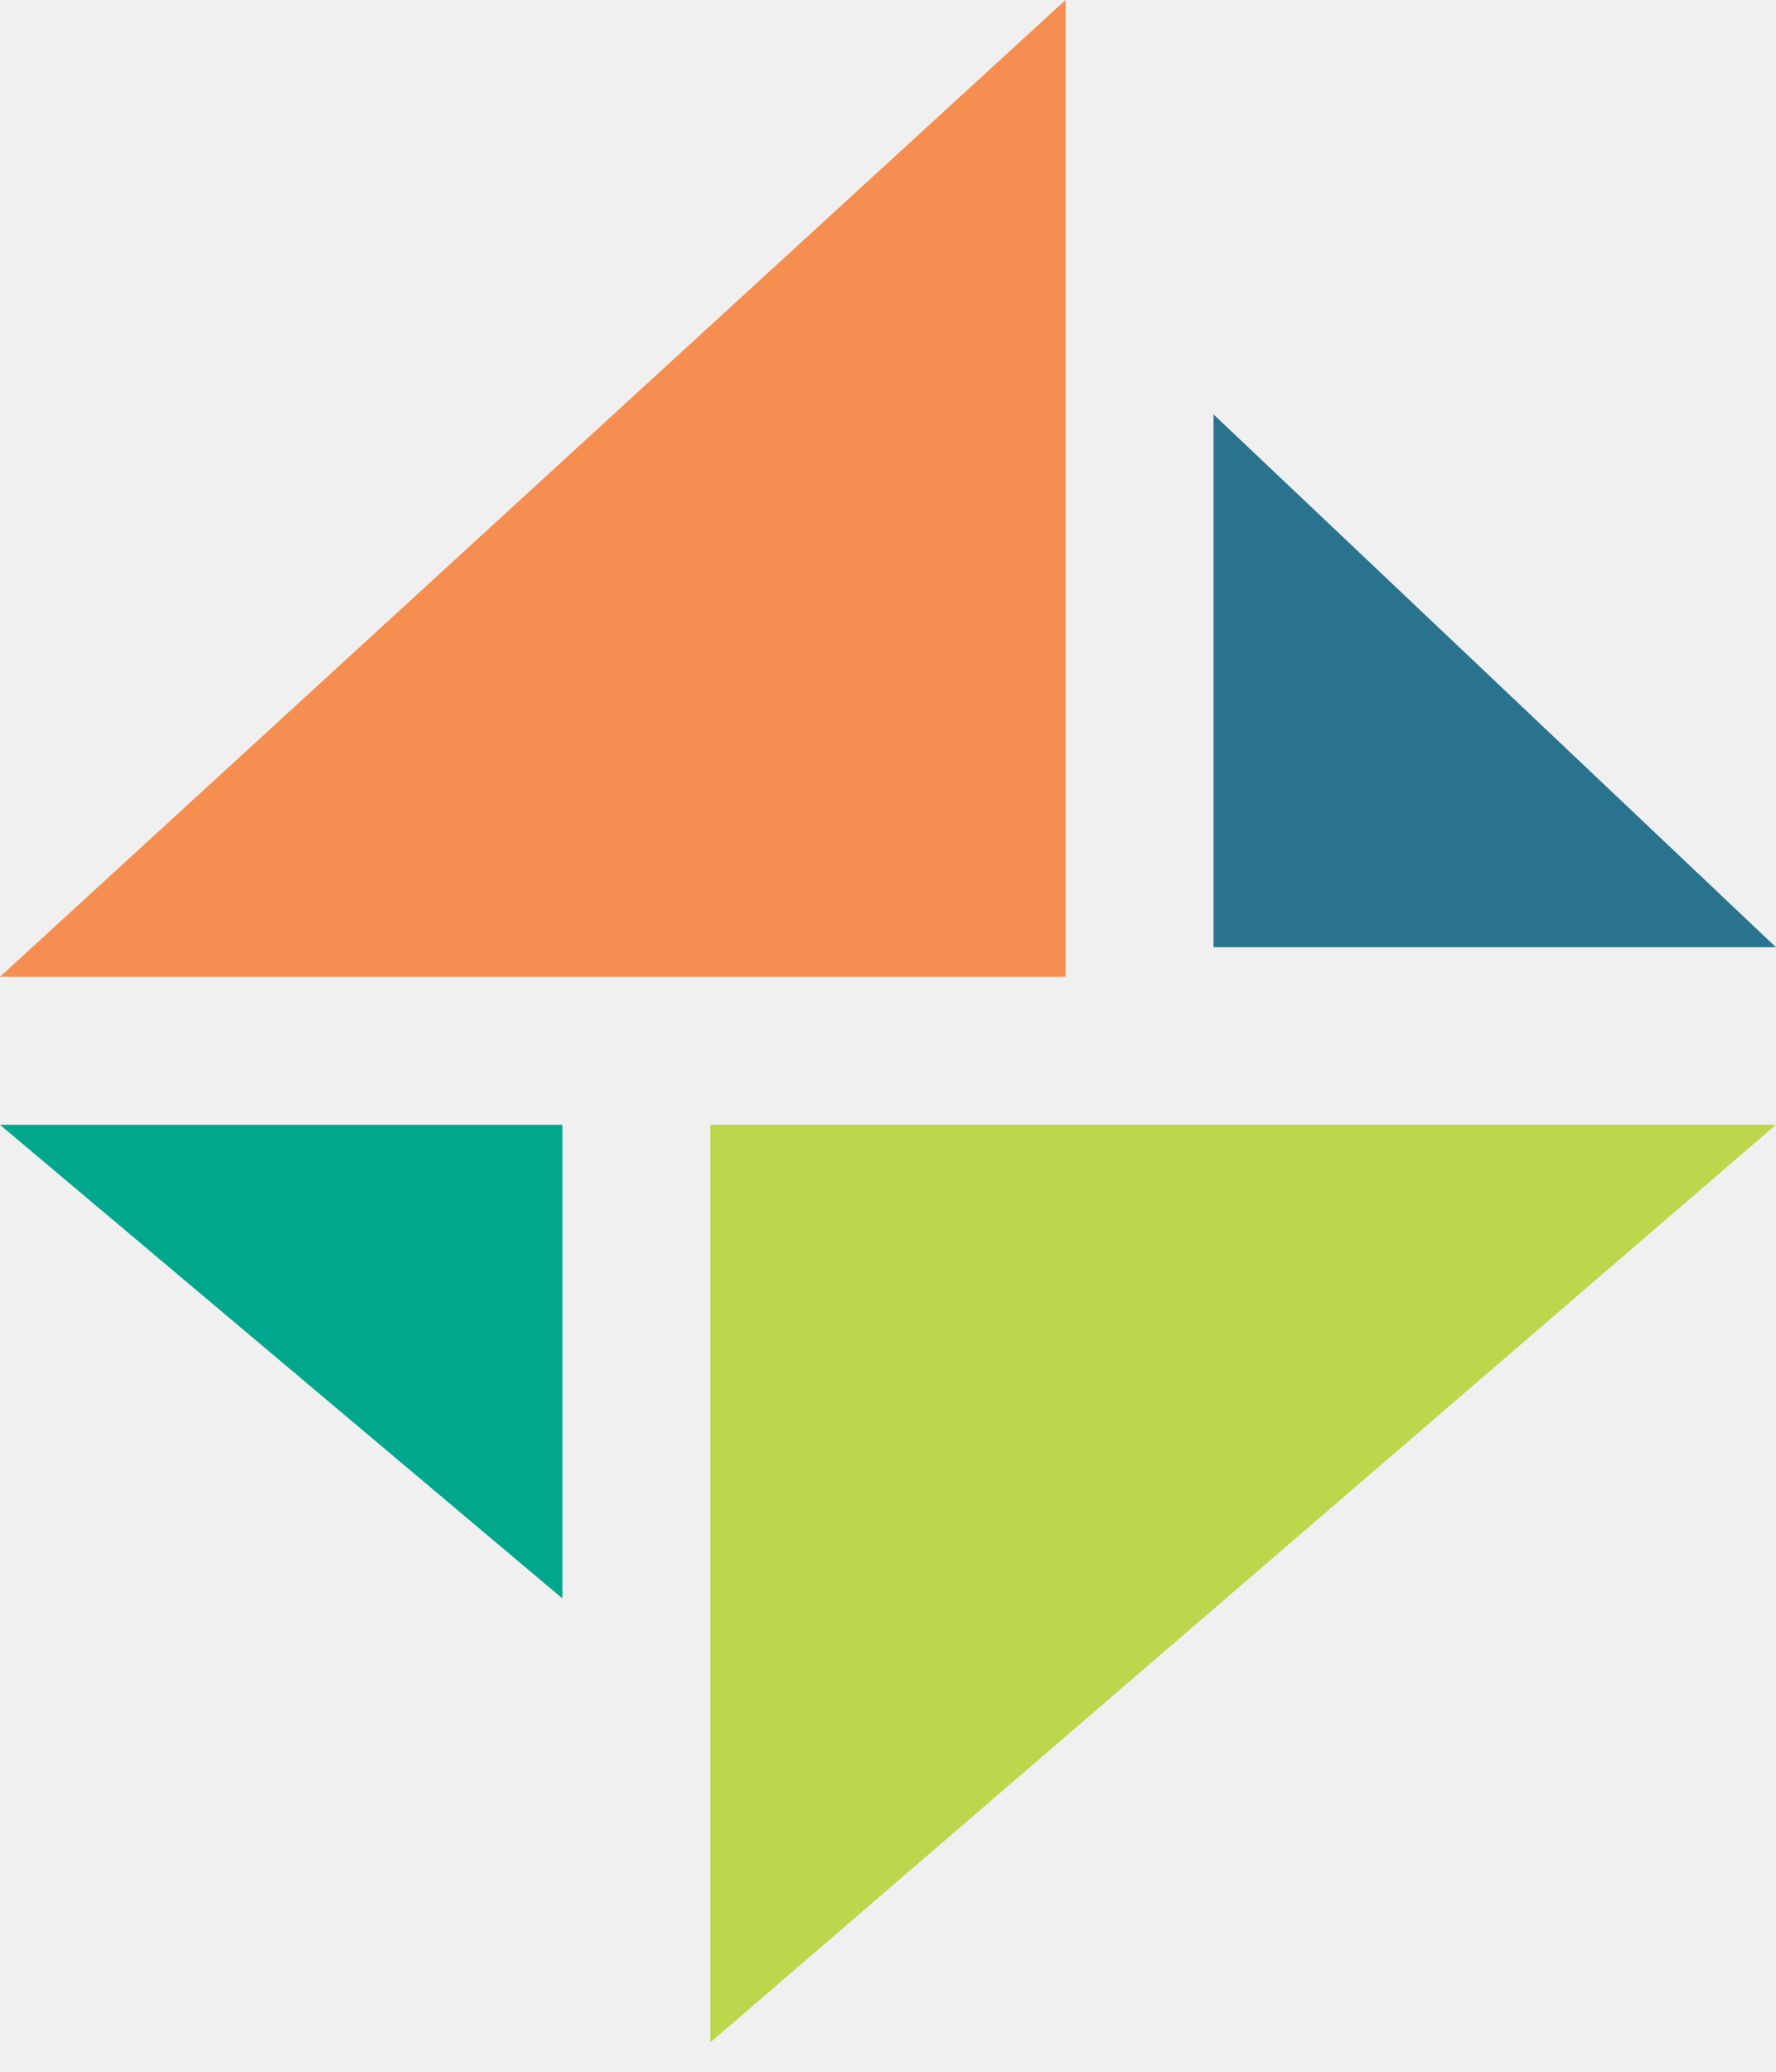
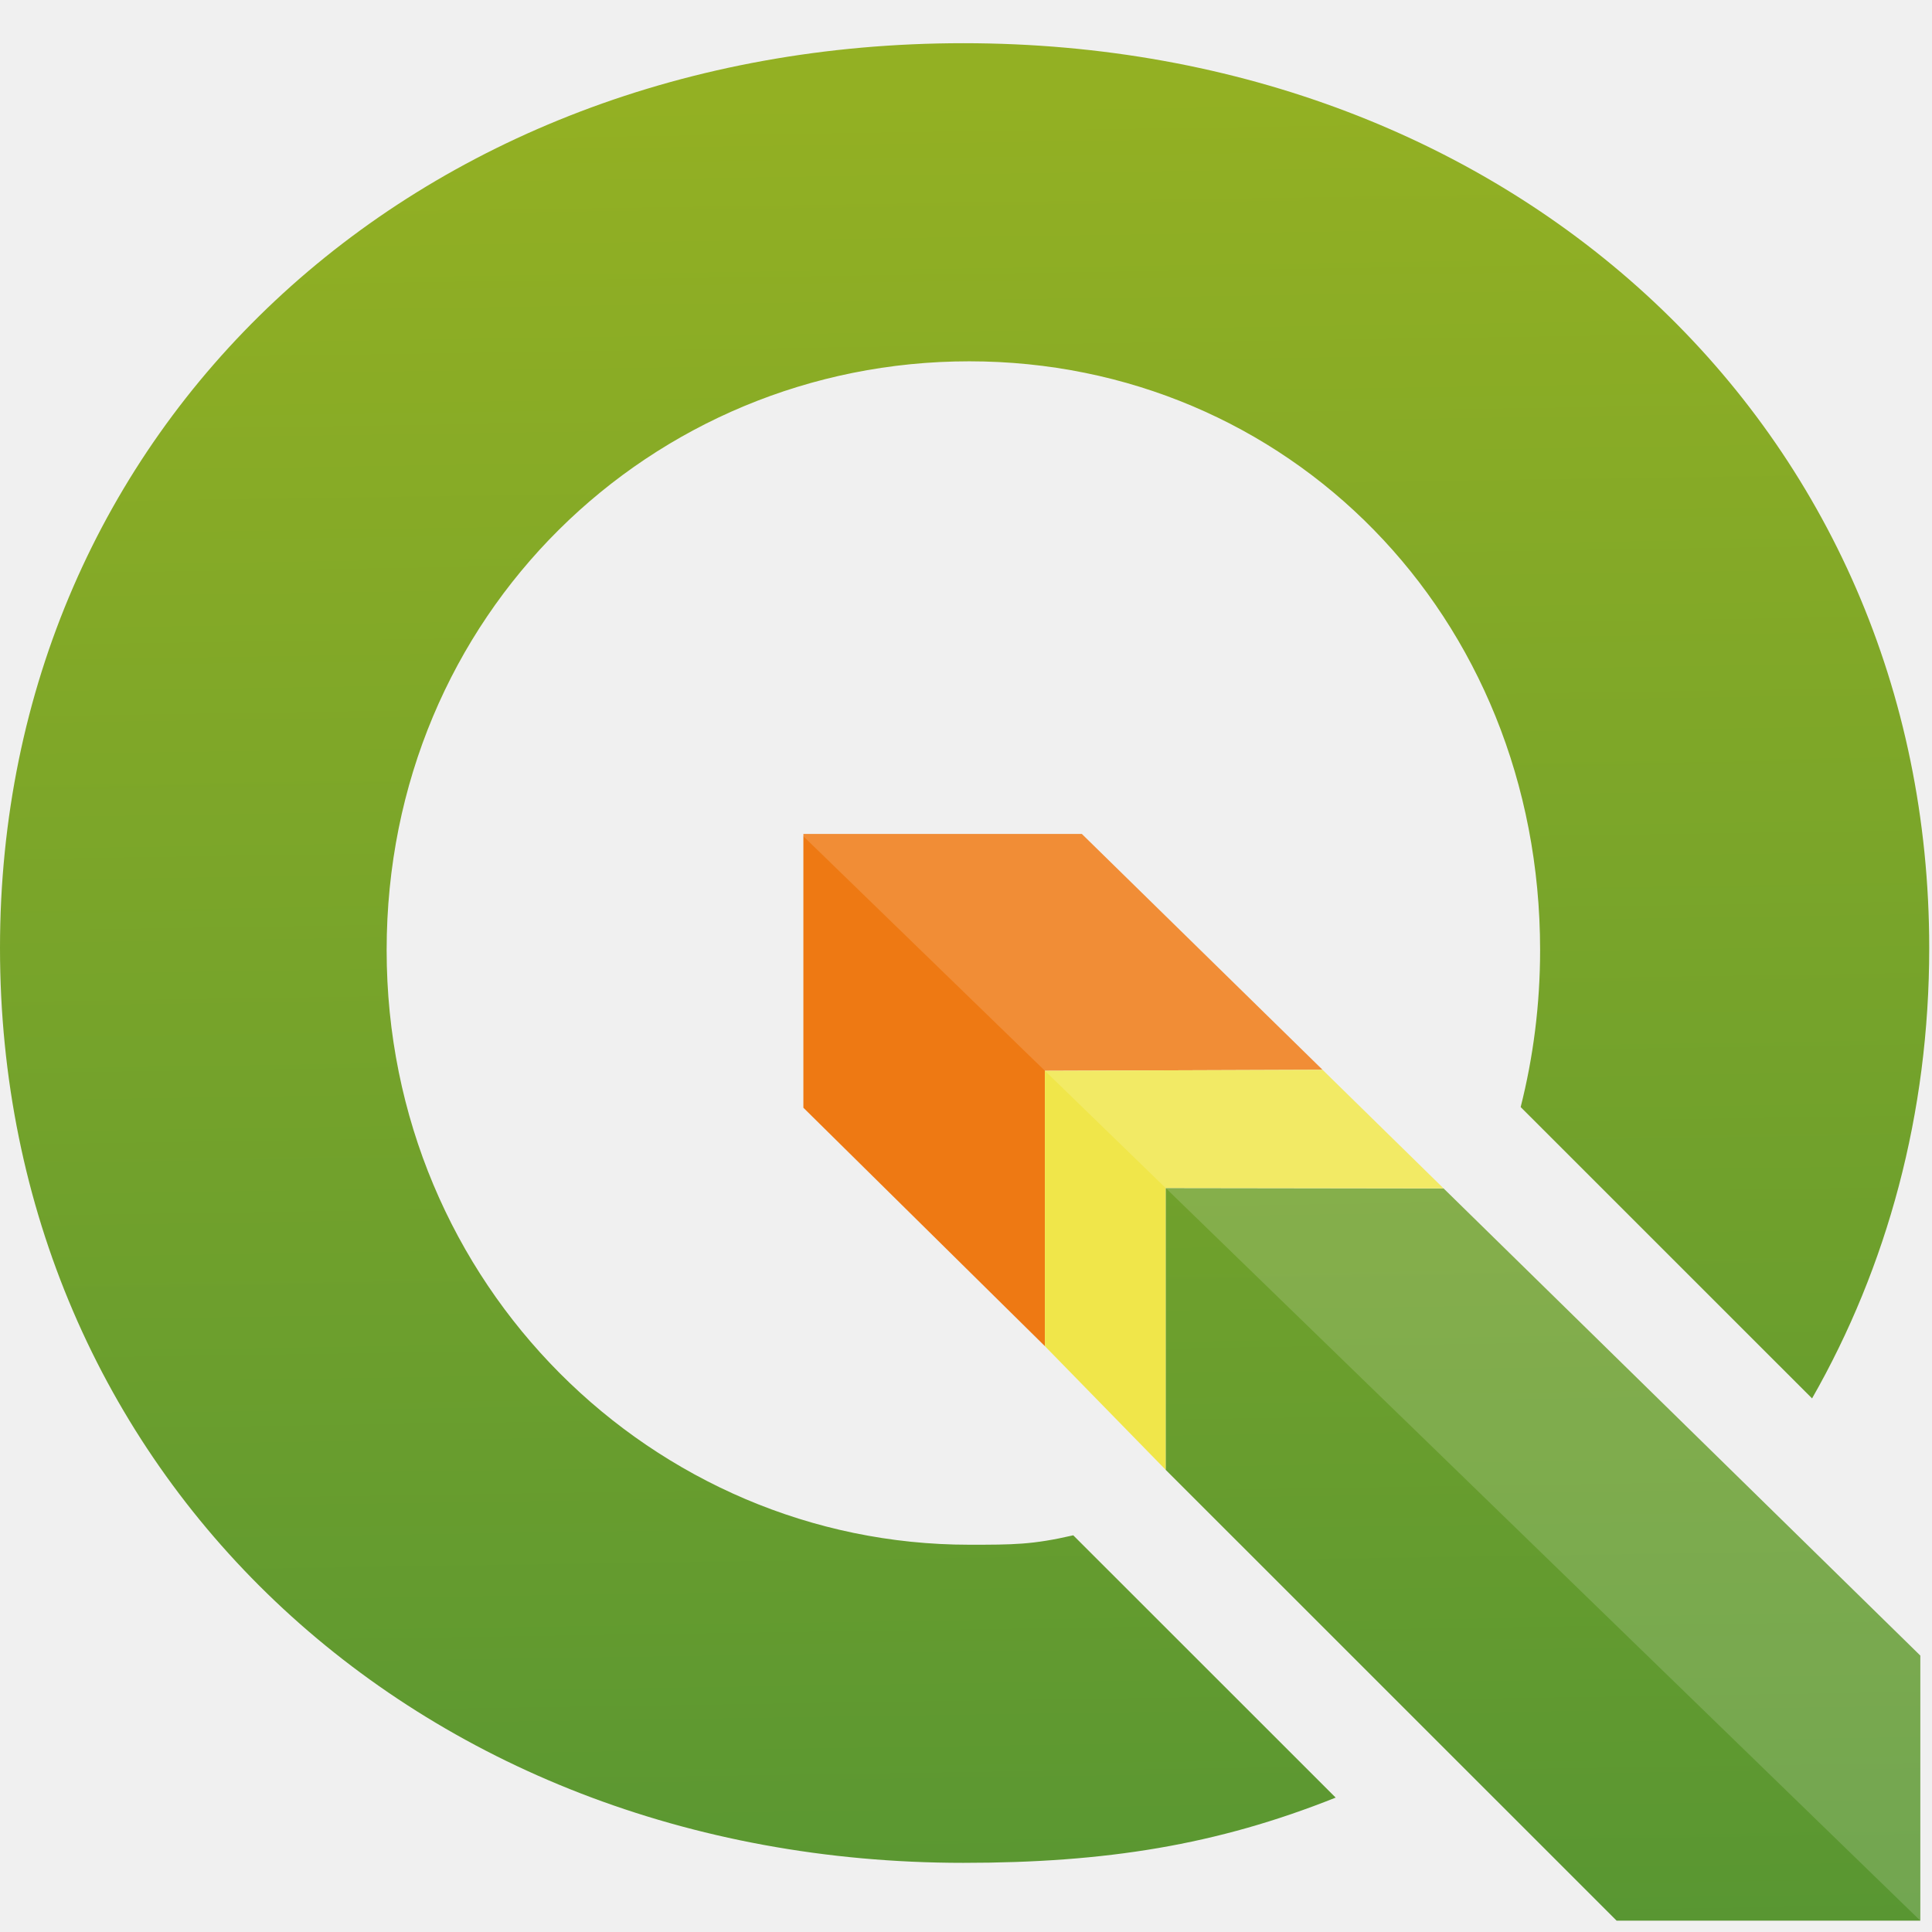
- <svg xmlns="http://www.w3.org/2000/svg" width="60px" height="70px" viewBox="0 0 60 70" version="1.1">
-   <defs />
-   <g id="boundless_desktop_mark" stroke="none" stroke-width="1" fill="none" fill-rule="evenodd">
-     <g id="boundless_desktop_vert">
-       <g>
-         <polygon id="Shape" fill="#F68E51" fill-rule="nonzero" points="36 0 36 33 0 33" />
-         <polygon id="Shape" fill="#2A738E" fill-rule="nonzero" points="60 32 41 32 41 14" />
-         <polygon id="Shape" fill="#BCD74B" fill-rule="nonzero" points="24 69 24 38 60 38" />
-         <polygon id="Shape" fill="#01A78D" fill-rule="nonzero" points="19 54 0 38 19 38" />
-       </g>
-     </g>
-   </g>
+ <svg xmlns="http://www.w3.org/2000/svg" version="1.1" id="Layer_1" x="0px" y="0px" width="64px" height="64px" viewBox="0 0 64 64" enable-background="new 0 0 64 64" xml:space="preserve">
+   <polygon fill="#EE7913" points="34.613,35.471 43.81,35.438 35.836,27.625 26.613,27.625 26.613,36.695 34.613,44.593 " />
+   <linearGradient id="SVGID_1_" gradientUnits="userSpaceOnUse" x1="351.825" y1="-221.019" x2="350.896" y2="-159.9" gradientTransform="matrix(1 0 0 -1 -300.5195 -156.5547)">
+     <stop offset="0" style="stop-color:#589632" />
+     <stop offset="1" style="stop-color:#93B023" />
+   </linearGradient>
+   <polygon fill="url(#SVGID_1_)" points="63.613,54.844 47.819,39.367 38.613,39.354 38.613,48.688 53.553,63.625 63.613,63.625 " />
+   <polygon fill="#F0E64A" points="38.613,39.354 47.819,39.367 43.81,35.438 34.613,35.471 34.613,44.593 38.613,48.688 " />
+   <linearGradient id="SVGID_2_" gradientUnits="userSpaceOnUse" x1="332.978" y1="-221.163" x2="332.044" y2="-159.724" gradientTransform="matrix(1 0 0 -1 -300.5195 -156.5547)">
+     <stop offset="0" style="stop-color:#589632" />
+     <stop offset="1" style="stop-color:#93B023" />
+   </linearGradient>
+   <path fill="url(#SVGID_2_)" d="M35.553,50.859c-1.359,0.313-1.988,0.312-3.446,0.312c-10.429,0-19.299-8.575-19.299-19.696  c0-11.12,8.772-19.506,19.299-19.506s18.911,8.387,18.911,19.506c0,1.809-0.227,3.548-0.644,5.198l9.653,9.651  c2.488-4.36,3.881-9.43,3.881-14.922c0-17.138-13.678-29.971-31.997-29.971C13.677,1.431,0,14.179,0,31.401  c0,17.306,13.677,30.308,31.912,30.308c4.708,0,8.394-0.586,12.334-2.161L35.553,50.859z" />
+   <polygon opacity="0.15" fill="#FFFFFF" enable-background="new    " points="26.532,27.625 35.836,27.625 63.613,54.844   63.613,63.625 " />
</svg>
